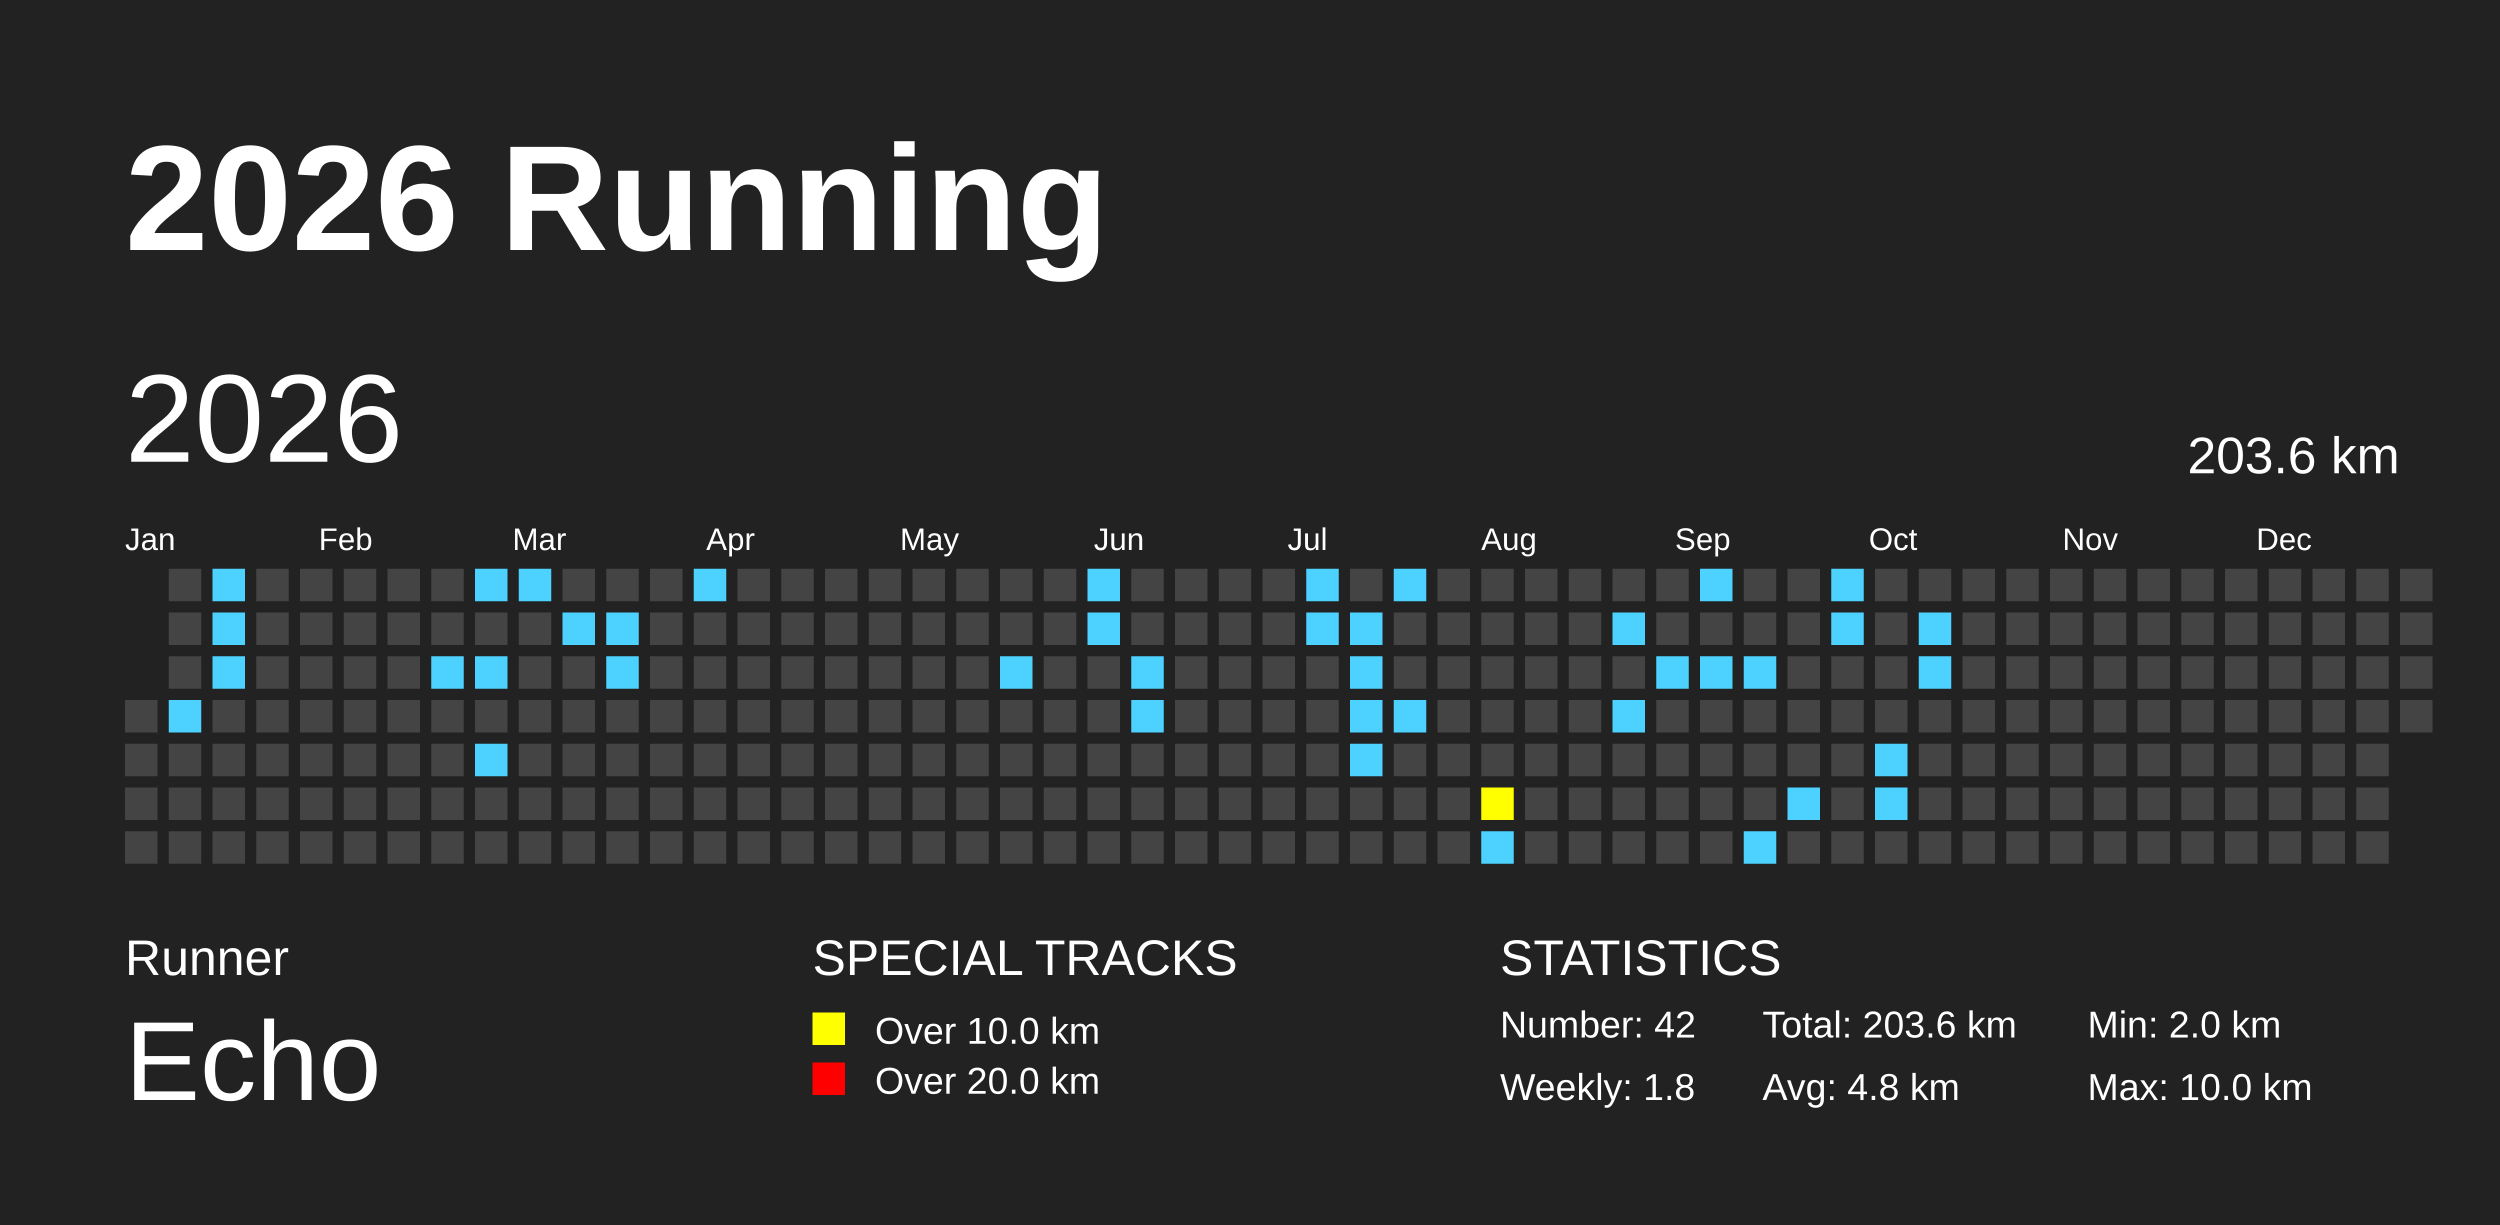
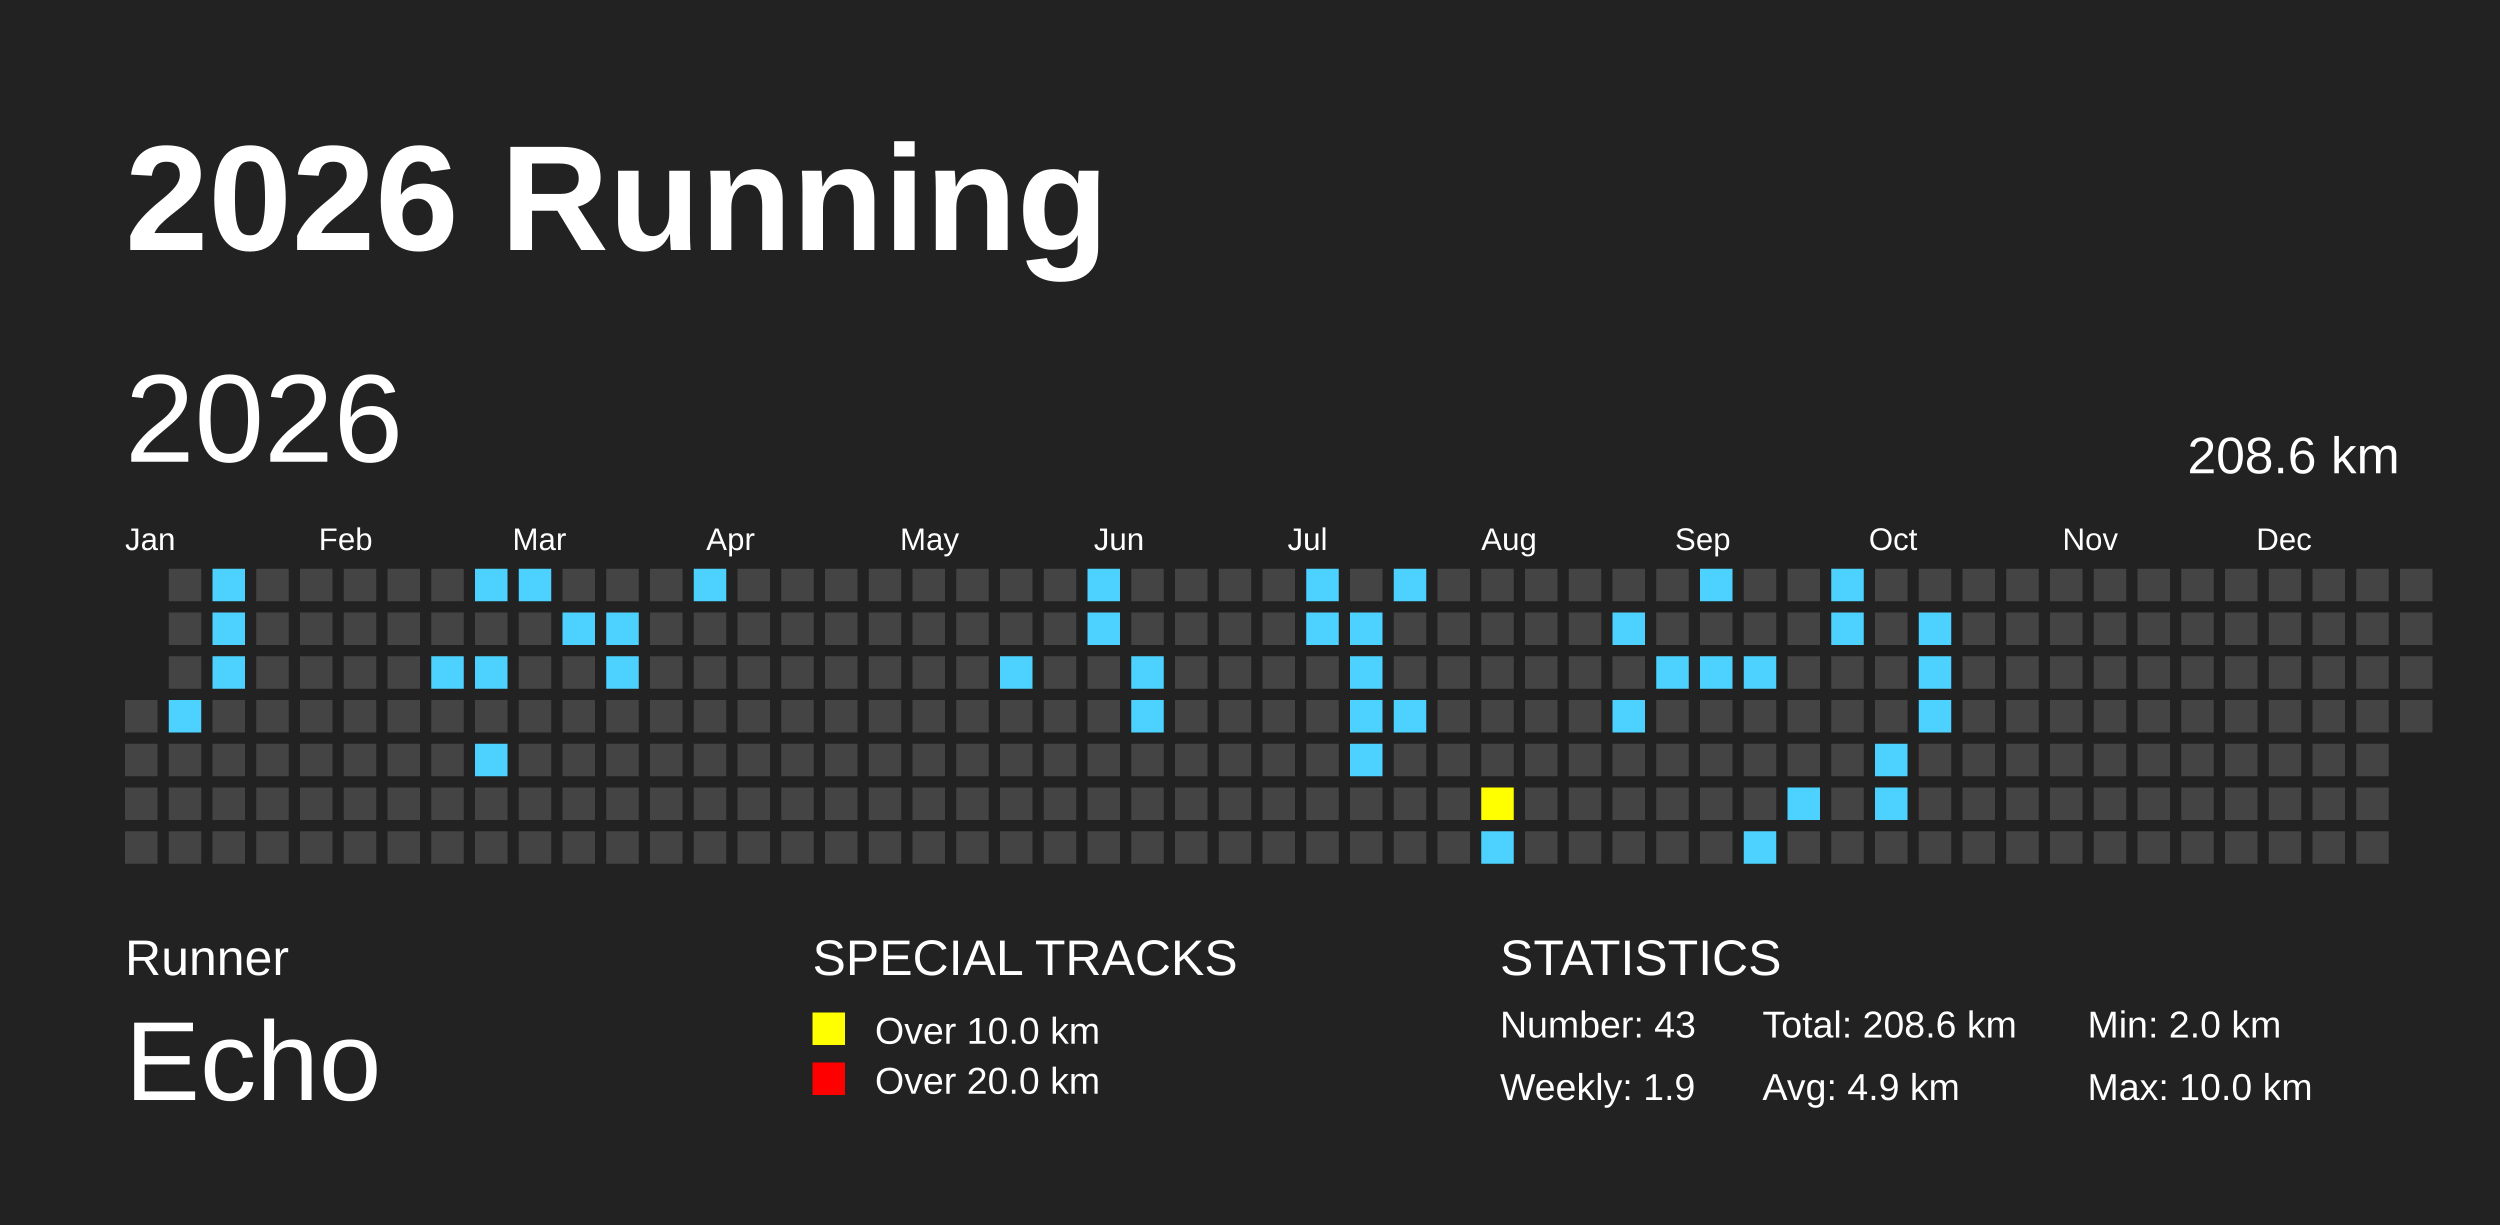
<svg xmlns="http://www.w3.org/2000/svg" baseProfile="full" height="98mm" version="1.1" viewBox="0,0,200,98" width="200mm">
  <defs />
  <rect fill="#222222" height="98" width="200" x="0" y="0" />
  <text fill="#FFFFFF" style="font-size:12px; font-family:Arial; font-weight:bold;" x="10" y="20">2026 Running</text>
  <text fill="#FFFFFF" style="font-size:4px; font-family:Arial" x="10" y="78">Runner</text>
  <text fill="#FFFFFF" style="font-size:9px; font-family:Arial" x="10" y="88">Echo</text>
  <text fill="#FFFFFF" style="font-size:4px; font-family:Arial" x="65" y="78">SPECIAL TRACKS</text>
  <rect fill="yellow" height="2.6" width="2.6" x="65" y="81" />
  <text fill="#FFFFFF" style="font-size:3px; font-family:Arial" x="70" y="83.5">Over 10.0 km</text>
  <rect fill="red" height="2.6" width="2.6" x="65" y="85" />
  <text fill="#FFFFFF" style="font-size:3px; font-family:Arial" x="70" y="87.5">Over 20.0 km</text>
  <text fill="#FFFFFF" style="font-size:4px; font-family:Arial" x="120" y="78">STATISTICS</text>
-   <text fill="#FFFFFF" style="font-size:3px; font-family:Arial" x="120" y="83">Number: 42</text>
-   <text fill="#FFFFFF" style="font-size:3px; font-family:Arial" x="120" y="88">Weekly: 1.8</text>
-   <text fill="#FFFFFF" style="font-size:3px; font-family:Arial" x="141" y="83">Total: 203.6 km</text>
-   <text fill="#FFFFFF" style="font-size:3px; font-family:Arial" x="141" y="88">Avg: 4.8 km</text>
+   <text fill="#FFFFFF" style="font-size:3px; font-family:Arial" x="120" y="83">Number: 43</text>
+   <text fill="#FFFFFF" style="font-size:3px; font-family:Arial" x="120" y="88">Weekly: 1.9</text>
+   <text fill="#FFFFFF" style="font-size:3px; font-family:Arial" x="141" y="83">Total: 208.6 km</text>
+   <text fill="#FFFFFF" style="font-size:3px; font-family:Arial" x="141" y="88">Avg: 4.9 km</text>
  <text fill="#FFFFFF" style="font-size:3px; font-family:Arial" x="167" y="83">Min: 2.0 km</text>
  <text fill="#FFFFFF" style="font-size:3px; font-family:Arial" x="167" y="88">Max: 10.0 km</text>
  <text dominant-baseline="hanging" fill="#FFFFFF" style="font-size:10.0px; font-family:Arial;" x="10" y="30">2026</text>
-   <text dominant-baseline="hanging" fill="#FFFFFF" style="font-size:4.125px; font-family:Arial;" x="175" y="35">203.6 km</text>
+   <text dominant-baseline="hanging" fill="#FFFFFF" style="font-size:4.125px; font-family:Arial;" x="175" y="35">208.6 km</text>
  <text fill="#FFFFFF" style="font-size:2.5px; font-family:Arial" x="10.0" y="44">Jan</text>
  <text fill="#FFFFFF" style="font-size:2.5px; font-family:Arial" x="25.5" y="44">Feb</text>
  <text fill="#FFFFFF" style="font-size:2.5px; font-family:Arial" x="41.0" y="44">Mar</text>
  <text fill="#FFFFFF" style="font-size:2.5px; font-family:Arial" x="56.5" y="44">Apr</text>
  <text fill="#FFFFFF" style="font-size:2.5px; font-family:Arial" x="72.0" y="44">May</text>
  <text fill="#FFFFFF" style="font-size:2.5px; font-family:Arial" x="87.5" y="44">Jun</text>
  <text fill="#FFFFFF" style="font-size:2.5px; font-family:Arial" x="103.0" y="44">Jul</text>
  <text fill="#FFFFFF" style="font-size:2.5px; font-family:Arial" x="118.5" y="44">Aug</text>
  <text fill="#FFFFFF" style="font-size:2.5px; font-family:Arial" x="134.0" y="44">Sep</text>
  <text fill="#FFFFFF" style="font-size:2.5px; font-family:Arial" x="149.5" y="44">Oct</text>
  <text fill="#FFFFFF" style="font-size:2.5px; font-family:Arial" x="165.0" y="44">Nov</text>
  <text fill="#FFFFFF" style="font-size:2.5px; font-family:Arial" x="180.5" y="44">Dec</text>
  <rect fill="#444444" height="2.6" width="2.6" x="10.0" y="56.0" />
  <rect fill="#444444" height="2.6" width="2.6" x="10.0" y="59.5" />
  <rect fill="#444444" height="2.6" width="2.6" x="10.0" y="63.0" />
  <rect fill="#444444" height="2.6" width="2.6" x="10.0" y="66.5" />
  <rect fill="#444444" height="2.6" width="2.6" x="13.5" y="45.5" />
  <rect fill="#444444" height="2.6" width="2.6" x="13.5" y="49.0" />
  <rect fill="#444444" height="2.6" width="2.6" x="13.5" y="52.5" />
  <rect fill="#4DD2FF" height="2.6" width="2.6" x="13.5" y="56.0" />
  <rect fill="#444444" height="2.6" width="2.6" x="13.5" y="59.5" />
  <rect fill="#444444" height="2.6" width="2.6" x="13.5" y="63.0" />
  <rect fill="#444444" height="2.6" width="2.6" x="13.5" y="66.5" />
  <rect fill="#4DD2FF" height="2.6" width="2.6" x="17.0" y="45.5" />
  <rect fill="#4DD2FF" height="2.6" width="2.6" x="17.0" y="49.0" />
  <rect fill="#4DD2FF" height="2.6" width="2.6" x="17.0" y="52.5" />
  <rect fill="#444444" height="2.6" width="2.6" x="17.0" y="56.0" />
  <rect fill="#444444" height="2.6" width="2.6" x="17.0" y="59.5" />
  <rect fill="#444444" height="2.6" width="2.6" x="17.0" y="63.0" />
  <rect fill="#444444" height="2.6" width="2.6" x="17.0" y="66.5" />
  <rect fill="#444444" height="2.6" width="2.6" x="20.5" y="45.5" />
  <rect fill="#444444" height="2.6" width="2.6" x="20.5" y="49.0" />
  <rect fill="#444444" height="2.6" width="2.6" x="20.5" y="52.5" />
  <rect fill="#444444" height="2.6" width="2.6" x="20.5" y="56.0" />
  <rect fill="#444444" height="2.6" width="2.6" x="20.5" y="59.5" />
  <rect fill="#444444" height="2.6" width="2.6" x="20.5" y="63.0" />
  <rect fill="#444444" height="2.6" width="2.6" x="20.5" y="66.5" />
  <rect fill="#444444" height="2.6" width="2.6" x="24.0" y="45.5" />
  <rect fill="#444444" height="2.6" width="2.6" x="24.0" y="49.0" />
  <rect fill="#444444" height="2.6" width="2.6" x="24.0" y="52.5" />
  <rect fill="#444444" height="2.6" width="2.6" x="24.0" y="56.0" />
  <rect fill="#444444" height="2.6" width="2.6" x="24.0" y="59.5" />
  <rect fill="#444444" height="2.6" width="2.6" x="24.0" y="63.0" />
  <rect fill="#444444" height="2.6" width="2.6" x="24.0" y="66.5" />
  <rect fill="#444444" height="2.6" width="2.6" x="27.5" y="45.5" />
  <rect fill="#444444" height="2.6" width="2.6" x="27.5" y="49.0" />
  <rect fill="#444444" height="2.6" width="2.6" x="27.5" y="52.5" />
  <rect fill="#444444" height="2.6" width="2.6" x="27.5" y="56.0" />
  <rect fill="#444444" height="2.6" width="2.6" x="27.5" y="59.5" />
  <rect fill="#444444" height="2.6" width="2.6" x="27.5" y="63.0" />
  <rect fill="#444444" height="2.6" width="2.6" x="27.5" y="66.5" />
  <rect fill="#444444" height="2.6" width="2.6" x="31.0" y="45.5" />
  <rect fill="#444444" height="2.6" width="2.6" x="31.0" y="49.0" />
  <rect fill="#444444" height="2.6" width="2.6" x="31.0" y="52.5" />
  <rect fill="#444444" height="2.6" width="2.6" x="31.0" y="56.0" />
  <rect fill="#444444" height="2.6" width="2.6" x="31.0" y="59.5" />
  <rect fill="#444444" height="2.6" width="2.6" x="31.0" y="63.0" />
  <rect fill="#444444" height="2.6" width="2.6" x="31.0" y="66.5" />
  <rect fill="#444444" height="2.6" width="2.6" x="34.5" y="45.5" />
  <rect fill="#444444" height="2.6" width="2.6" x="34.5" y="49.0" />
  <rect fill="#4DD2FF" height="2.6" width="2.6" x="34.5" y="52.5" />
  <rect fill="#444444" height="2.6" width="2.6" x="34.5" y="56.0" />
  <rect fill="#444444" height="2.6" width="2.6" x="34.5" y="59.5" />
  <rect fill="#444444" height="2.6" width="2.6" x="34.5" y="63.0" />
  <rect fill="#444444" height="2.6" width="2.6" x="34.5" y="66.5" />
  <rect fill="#4DD2FF" height="2.6" width="2.6" x="38.0" y="45.5" />
  <rect fill="#444444" height="2.6" width="2.6" x="38.0" y="49.0" />
  <rect fill="#4DD2FF" height="2.6" width="2.6" x="38.0" y="52.5" />
  <rect fill="#444444" height="2.6" width="2.6" x="38.0" y="56.0" />
  <rect fill="#4DD2FF" height="2.6" width="2.6" x="38.0" y="59.5" />
  <rect fill="#444444" height="2.6" width="2.6" x="38.0" y="63.0" />
  <rect fill="#444444" height="2.6" width="2.6" x="38.0" y="66.5" />
  <rect fill="#4DD2FF" height="2.6" width="2.6" x="41.5" y="45.5" />
  <rect fill="#444444" height="2.6" width="2.6" x="41.5" y="49.0" />
  <rect fill="#444444" height="2.6" width="2.6" x="41.5" y="52.5" />
  <rect fill="#444444" height="2.6" width="2.6" x="41.5" y="56.0" />
  <rect fill="#444444" height="2.6" width="2.6" x="41.5" y="59.5" />
  <rect fill="#444444" height="2.6" width="2.6" x="41.5" y="63.0" />
  <rect fill="#444444" height="2.6" width="2.6" x="41.5" y="66.5" />
  <rect fill="#444444" height="2.6" width="2.6" x="45.0" y="45.5" />
  <rect fill="#4DD2FF" height="2.6" width="2.6" x="45.0" y="49.0" />
  <rect fill="#444444" height="2.6" width="2.6" x="45.0" y="52.5" />
  <rect fill="#444444" height="2.6" width="2.6" x="45.0" y="56.0" />
  <rect fill="#444444" height="2.6" width="2.6" x="45.0" y="59.5" />
  <rect fill="#444444" height="2.6" width="2.6" x="45.0" y="63.0" />
  <rect fill="#444444" height="2.6" width="2.6" x="45.0" y="66.5" />
  <rect fill="#444444" height="2.6" width="2.6" x="48.5" y="45.5" />
  <rect fill="#4DD2FF" height="2.6" width="2.6" x="48.5" y="49.0" />
  <rect fill="#4DD2FF" height="2.6" width="2.6" x="48.5" y="52.5" />
  <rect fill="#444444" height="2.6" width="2.6" x="48.5" y="56.0" />
  <rect fill="#444444" height="2.6" width="2.6" x="48.5" y="59.5" />
  <rect fill="#444444" height="2.6" width="2.6" x="48.5" y="63.0" />
  <rect fill="#444444" height="2.6" width="2.6" x="48.5" y="66.5" />
  <rect fill="#444444" height="2.6" width="2.6" x="52.0" y="45.5" />
  <rect fill="#444444" height="2.6" width="2.6" x="52.0" y="49.0" />
  <rect fill="#444444" height="2.6" width="2.6" x="52.0" y="52.5" />
  <rect fill="#444444" height="2.6" width="2.6" x="52.0" y="56.0" />
  <rect fill="#444444" height="2.6" width="2.6" x="52.0" y="59.5" />
  <rect fill="#444444" height="2.6" width="2.6" x="52.0" y="63.0" />
  <rect fill="#444444" height="2.6" width="2.6" x="52.0" y="66.5" />
  <rect fill="#4DD2FF" height="2.6" width="2.6" x="55.5" y="45.5" />
  <rect fill="#444444" height="2.6" width="2.6" x="55.5" y="49.0" />
  <rect fill="#444444" height="2.6" width="2.6" x="55.5" y="52.5" />
  <rect fill="#444444" height="2.6" width="2.6" x="55.5" y="56.0" />
  <rect fill="#444444" height="2.6" width="2.6" x="55.5" y="59.5" />
  <rect fill="#444444" height="2.6" width="2.6" x="55.5" y="63.0" />
  <rect fill="#444444" height="2.6" width="2.6" x="55.5" y="66.5" />
  <rect fill="#444444" height="2.6" width="2.6" x="59.0" y="45.5" />
  <rect fill="#444444" height="2.6" width="2.6" x="59.0" y="49.0" />
  <rect fill="#444444" height="2.6" width="2.6" x="59.0" y="52.5" />
  <rect fill="#444444" height="2.6" width="2.6" x="59.0" y="56.0" />
  <rect fill="#444444" height="2.6" width="2.6" x="59.0" y="59.5" />
  <rect fill="#444444" height="2.6" width="2.6" x="59.0" y="63.0" />
  <rect fill="#444444" height="2.6" width="2.6" x="59.0" y="66.5" />
  <rect fill="#444444" height="2.6" width="2.6" x="62.5" y="45.5" />
  <rect fill="#444444" height="2.6" width="2.6" x="62.5" y="49.0" />
  <rect fill="#444444" height="2.6" width="2.6" x="62.5" y="52.5" />
  <rect fill="#444444" height="2.6" width="2.6" x="62.5" y="56.0" />
  <rect fill="#444444" height="2.6" width="2.6" x="62.5" y="59.5" />
  <rect fill="#444444" height="2.6" width="2.6" x="62.5" y="63.0" />
  <rect fill="#444444" height="2.6" width="2.6" x="62.5" y="66.5" />
  <rect fill="#444444" height="2.6" width="2.6" x="66.0" y="45.5" />
  <rect fill="#444444" height="2.6" width="2.6" x="66.0" y="49.0" />
  <rect fill="#444444" height="2.6" width="2.6" x="66.0" y="52.5" />
  <rect fill="#444444" height="2.6" width="2.6" x="66.0" y="56.0" />
  <rect fill="#444444" height="2.6" width="2.6" x="66.0" y="59.5" />
  <rect fill="#444444" height="2.6" width="2.6" x="66.0" y="63.0" />
  <rect fill="#444444" height="2.6" width="2.6" x="66.0" y="66.5" />
  <rect fill="#444444" height="2.6" width="2.6" x="69.5" y="45.5" />
  <rect fill="#444444" height="2.6" width="2.6" x="69.5" y="49.0" />
  <rect fill="#444444" height="2.6" width="2.6" x="69.5" y="52.5" />
  <rect fill="#444444" height="2.6" width="2.6" x="69.5" y="56.0" />
  <rect fill="#444444" height="2.6" width="2.6" x="69.5" y="59.5" />
  <rect fill="#444444" height="2.6" width="2.6" x="69.5" y="63.0" />
  <rect fill="#444444" height="2.6" width="2.6" x="69.5" y="66.5" />
  <rect fill="#444444" height="2.6" width="2.6" x="73.0" y="45.5" />
  <rect fill="#444444" height="2.6" width="2.6" x="73.0" y="49.0" />
  <rect fill="#444444" height="2.6" width="2.6" x="73.0" y="52.5" />
  <rect fill="#444444" height="2.6" width="2.6" x="73.0" y="56.0" />
  <rect fill="#444444" height="2.6" width="2.6" x="73.0" y="59.5" />
  <rect fill="#444444" height="2.6" width="2.6" x="73.0" y="63.0" />
  <rect fill="#444444" height="2.6" width="2.6" x="73.0" y="66.5" />
  <rect fill="#444444" height="2.6" width="2.6" x="76.5" y="45.5" />
  <rect fill="#444444" height="2.6" width="2.6" x="76.5" y="49.0" />
  <rect fill="#444444" height="2.6" width="2.6" x="76.5" y="52.5" />
  <rect fill="#444444" height="2.6" width="2.6" x="76.5" y="56.0" />
  <rect fill="#444444" height="2.6" width="2.6" x="76.5" y="59.5" />
  <rect fill="#444444" height="2.6" width="2.6" x="76.5" y="63.0" />
  <rect fill="#444444" height="2.6" width="2.6" x="76.5" y="66.5" />
  <rect fill="#444444" height="2.6" width="2.6" x="80.0" y="45.5" />
  <rect fill="#444444" height="2.6" width="2.6" x="80.0" y="49.0" />
  <rect fill="#4DD2FF" height="2.6" width="2.6" x="80.0" y="52.5" />
  <rect fill="#444444" height="2.6" width="2.6" x="80.0" y="56.0" />
  <rect fill="#444444" height="2.6" width="2.6" x="80.0" y="59.5" />
  <rect fill="#444444" height="2.6" width="2.6" x="80.0" y="63.0" />
  <rect fill="#444444" height="2.6" width="2.6" x="80.0" y="66.5" />
  <rect fill="#444444" height="2.6" width="2.6" x="83.5" y="45.5" />
  <rect fill="#444444" height="2.6" width="2.6" x="83.5" y="49.0" />
  <rect fill="#444444" height="2.6" width="2.6" x="83.5" y="52.5" />
  <rect fill="#444444" height="2.6" width="2.6" x="83.5" y="56.0" />
  <rect fill="#444444" height="2.6" width="2.6" x="83.5" y="59.5" />
  <rect fill="#444444" height="2.6" width="2.6" x="83.5" y="63.0" />
  <rect fill="#444444" height="2.6" width="2.6" x="83.5" y="66.5" />
  <rect fill="#4DD2FF" height="2.6" width="2.6" x="87.0" y="45.5" />
  <rect fill="#4DD2FF" height="2.6" width="2.6" x="87.0" y="49.0" />
  <rect fill="#444444" height="2.6" width="2.6" x="87.0" y="52.5" />
  <rect fill="#444444" height="2.6" width="2.6" x="87.0" y="56.0" />
  <rect fill="#444444" height="2.6" width="2.6" x="87.0" y="59.5" />
  <rect fill="#444444" height="2.6" width="2.6" x="87.0" y="63.0" />
  <rect fill="#444444" height="2.6" width="2.6" x="87.0" y="66.5" />
  <rect fill="#444444" height="2.6" width="2.6" x="90.5" y="45.5" />
  <rect fill="#444444" height="2.6" width="2.6" x="90.5" y="49.0" />
  <rect fill="#4DD2FF" height="2.6" width="2.6" x="90.5" y="52.5" />
  <rect fill="#4DD2FF" height="2.6" width="2.6" x="90.5" y="56.0" />
  <rect fill="#444444" height="2.6" width="2.6" x="90.5" y="59.5" />
  <rect fill="#444444" height="2.6" width="2.6" x="90.5" y="63.0" />
  <rect fill="#444444" height="2.6" width="2.6" x="90.5" y="66.5" />
  <rect fill="#444444" height="2.6" width="2.6" x="94.0" y="45.5" />
  <rect fill="#444444" height="2.6" width="2.6" x="94.0" y="49.0" />
  <rect fill="#444444" height="2.6" width="2.6" x="94.0" y="52.5" />
  <rect fill="#444444" height="2.6" width="2.6" x="94.0" y="56.0" />
  <rect fill="#444444" height="2.6" width="2.6" x="94.0" y="59.5" />
  <rect fill="#444444" height="2.6" width="2.6" x="94.0" y="63.0" />
  <rect fill="#444444" height="2.6" width="2.6" x="94.0" y="66.5" />
  <rect fill="#444444" height="2.6" width="2.6" x="97.5" y="45.5" />
  <rect fill="#444444" height="2.6" width="2.6" x="97.5" y="49.0" />
  <rect fill="#444444" height="2.6" width="2.6" x="97.5" y="52.5" />
  <rect fill="#444444" height="2.6" width="2.6" x="97.5" y="56.0" />
  <rect fill="#444444" height="2.6" width="2.6" x="97.5" y="59.5" />
  <rect fill="#444444" height="2.6" width="2.6" x="97.5" y="63.0" />
  <rect fill="#444444" height="2.6" width="2.6" x="97.5" y="66.5" />
  <rect fill="#444444" height="2.6" width="2.6" x="101.0" y="45.5" />
  <rect fill="#444444" height="2.6" width="2.6" x="101.0" y="49.0" />
  <rect fill="#444444" height="2.6" width="2.6" x="101.0" y="52.5" />
  <rect fill="#444444" height="2.6" width="2.6" x="101.0" y="56.0" />
  <rect fill="#444444" height="2.6" width="2.6" x="101.0" y="59.5" />
  <rect fill="#444444" height="2.6" width="2.6" x="101.0" y="63.0" />
  <rect fill="#444444" height="2.6" width="2.6" x="101.0" y="66.5" />
  <rect fill="#4DD2FF" height="2.6" width="2.6" x="104.5" y="45.5" />
  <rect fill="#4DD2FF" height="2.6" width="2.6" x="104.5" y="49.0" />
  <rect fill="#444444" height="2.6" width="2.6" x="104.5" y="52.5" />
  <rect fill="#444444" height="2.6" width="2.6" x="104.5" y="56.0" />
  <rect fill="#444444" height="2.6" width="2.6" x="104.5" y="59.5" />
  <rect fill="#444444" height="2.6" width="2.6" x="104.5" y="63.0" />
  <rect fill="#444444" height="2.6" width="2.6" x="104.5" y="66.5" />
  <rect fill="#444444" height="2.6" width="2.6" x="108.0" y="45.5" />
  <rect fill="#4DD2FF" height="2.6" width="2.6" x="108.0" y="49.0" />
  <rect fill="#4DD2FF" height="2.6" width="2.6" x="108.0" y="52.5" />
  <rect fill="#4DD2FF" height="2.6" width="2.6" x="108.0" y="56.0" />
  <rect fill="#4DD2FF" height="2.6" width="2.6" x="108.0" y="59.5" />
  <rect fill="#444444" height="2.6" width="2.6" x="108.0" y="63.0" />
  <rect fill="#444444" height="2.6" width="2.6" x="108.0" y="66.5" />
  <rect fill="#4DD2FF" height="2.6" width="2.6" x="111.5" y="45.5" />
  <rect fill="#444444" height="2.6" width="2.6" x="111.5" y="49.0" />
  <rect fill="#444444" height="2.6" width="2.6" x="111.5" y="52.5" />
  <rect fill="#4DD2FF" height="2.6" width="2.6" x="111.5" y="56.0" />
  <rect fill="#444444" height="2.6" width="2.6" x="111.5" y="59.5" />
  <rect fill="#444444" height="2.6" width="2.6" x="111.5" y="63.0" />
  <rect fill="#444444" height="2.6" width="2.6" x="111.5" y="66.5" />
  <rect fill="#444444" height="2.6" width="2.6" x="115.0" y="45.5" />
  <rect fill="#444444" height="2.6" width="2.6" x="115.0" y="49.0" />
  <rect fill="#444444" height="2.6" width="2.6" x="115.0" y="52.5" />
  <rect fill="#444444" height="2.6" width="2.6" x="115.0" y="56.0" />
  <rect fill="#444444" height="2.6" width="2.6" x="115.0" y="59.5" />
  <rect fill="#444444" height="2.6" width="2.6" x="115.0" y="63.0" />
  <rect fill="#444444" height="2.6" width="2.6" x="115.0" y="66.5" />
  <rect fill="#444444" height="2.6" width="2.6" x="118.5" y="45.5" />
  <rect fill="#444444" height="2.6" width="2.6" x="118.5" y="49.0" />
  <rect fill="#444444" height="2.6" width="2.6" x="118.5" y="52.5" />
  <rect fill="#444444" height="2.6" width="2.6" x="118.5" y="56.0" />
  <rect fill="#444444" height="2.6" width="2.6" x="118.5" y="59.5" />
  <rect fill="yellow" height="2.6" width="2.6" x="118.5" y="63.0" />
  <rect fill="#4DD2FF" height="2.6" width="2.6" x="118.5" y="66.5" />
  <rect fill="#444444" height="2.6" width="2.6" x="122.0" y="45.5" />
  <rect fill="#444444" height="2.6" width="2.6" x="122.0" y="49.0" />
  <rect fill="#444444" height="2.6" width="2.6" x="122.0" y="52.5" />
  <rect fill="#444444" height="2.6" width="2.6" x="122.0" y="56.0" />
  <rect fill="#444444" height="2.6" width="2.6" x="122.0" y="59.5" />
  <rect fill="#444444" height="2.6" width="2.6" x="122.0" y="63.0" />
  <rect fill="#444444" height="2.6" width="2.6" x="122.0" y="66.5" />
  <rect fill="#444444" height="2.6" width="2.6" x="125.5" y="45.5" />
  <rect fill="#444444" height="2.6" width="2.6" x="125.5" y="49.0" />
  <rect fill="#444444" height="2.6" width="2.6" x="125.5" y="52.5" />
  <rect fill="#444444" height="2.6" width="2.6" x="125.5" y="56.0" />
  <rect fill="#444444" height="2.6" width="2.6" x="125.5" y="59.5" />
  <rect fill="#444444" height="2.6" width="2.6" x="125.5" y="63.0" />
  <rect fill="#444444" height="2.6" width="2.6" x="125.5" y="66.5" />
  <rect fill="#444444" height="2.6" width="2.6" x="129.0" y="45.5" />
  <rect fill="#4DD2FF" height="2.6" width="2.6" x="129.0" y="49.0" />
  <rect fill="#444444" height="2.6" width="2.6" x="129.0" y="52.5" />
  <rect fill="#4DD2FF" height="2.6" width="2.6" x="129.0" y="56.0" />
  <rect fill="#444444" height="2.6" width="2.6" x="129.0" y="59.5" />
  <rect fill="#444444" height="2.6" width="2.6" x="129.0" y="63.0" />
  <rect fill="#444444" height="2.6" width="2.6" x="129.0" y="66.5" />
  <rect fill="#444444" height="2.6" width="2.6" x="132.5" y="45.5" />
  <rect fill="#444444" height="2.6" width="2.6" x="132.5" y="49.0" />
  <rect fill="#4DD2FF" height="2.6" width="2.6" x="132.5" y="52.5" />
  <rect fill="#444444" height="2.6" width="2.6" x="132.5" y="56.0" />
  <rect fill="#444444" height="2.6" width="2.6" x="132.5" y="59.5" />
  <rect fill="#444444" height="2.6" width="2.6" x="132.5" y="63.0" />
  <rect fill="#444444" height="2.6" width="2.6" x="132.5" y="66.5" />
  <rect fill="#4DD2FF" height="2.6" width="2.6" x="136.0" y="45.5" />
  <rect fill="#444444" height="2.6" width="2.6" x="136.0" y="49.0" />
  <rect fill="#4DD2FF" height="2.6" width="2.6" x="136.0" y="52.5" />
  <rect fill="#444444" height="2.6" width="2.6" x="136.0" y="56.0" />
  <rect fill="#444444" height="2.6" width="2.6" x="136.0" y="59.5" />
  <rect fill="#444444" height="2.6" width="2.6" x="136.0" y="63.0" />
  <rect fill="#444444" height="2.6" width="2.6" x="136.0" y="66.5" />
  <rect fill="#444444" height="2.6" width="2.6" x="139.5" y="45.5" />
  <rect fill="#444444" height="2.6" width="2.6" x="139.5" y="49.0" />
  <rect fill="#4DD2FF" height="2.6" width="2.6" x="139.5" y="52.5" />
  <rect fill="#444444" height="2.6" width="2.6" x="139.5" y="56.0" />
  <rect fill="#444444" height="2.6" width="2.6" x="139.5" y="59.5" />
  <rect fill="#444444" height="2.6" width="2.6" x="139.5" y="63.0" />
  <rect fill="#4DD2FF" height="2.6" width="2.6" x="139.5" y="66.5" />
  <rect fill="#444444" height="2.6" width="2.6" x="143.0" y="45.5" />
  <rect fill="#444444" height="2.6" width="2.6" x="143.0" y="49.0" />
  <rect fill="#444444" height="2.6" width="2.6" x="143.0" y="52.5" />
  <rect fill="#444444" height="2.6" width="2.6" x="143.0" y="56.0" />
  <rect fill="#444444" height="2.6" width="2.6" x="143.0" y="59.5" />
  <rect fill="#4DD2FF" height="2.6" width="2.6" x="143.0" y="63.0" />
  <rect fill="#444444" height="2.6" width="2.6" x="143.0" y="66.5" />
  <rect fill="#4DD2FF" height="2.6" width="2.6" x="146.5" y="45.5" />
  <rect fill="#4DD2FF" height="2.6" width="2.6" x="146.5" y="49.0" />
  <rect fill="#444444" height="2.6" width="2.6" x="146.5" y="52.5" />
  <rect fill="#444444" height="2.6" width="2.6" x="146.5" y="56.0" />
  <rect fill="#444444" height="2.6" width="2.6" x="146.5" y="59.5" />
  <rect fill="#444444" height="2.6" width="2.6" x="146.5" y="63.0" />
  <rect fill="#444444" height="2.6" width="2.6" x="146.5" y="66.5" />
  <rect fill="#444444" height="2.6" width="2.6" x="150.0" y="45.5" />
  <rect fill="#444444" height="2.6" width="2.6" x="150.0" y="49.0" />
  <rect fill="#444444" height="2.6" width="2.6" x="150.0" y="52.5" />
  <rect fill="#444444" height="2.6" width="2.6" x="150.0" y="56.0" />
  <rect fill="#4DD2FF" height="2.6" width="2.6" x="150.0" y="59.5" />
  <rect fill="#4DD2FF" height="2.6" width="2.6" x="150.0" y="63.0" />
  <rect fill="#444444" height="2.6" width="2.6" x="150.0" y="66.5" />
  <rect fill="#444444" height="2.6" width="2.6" x="153.5" y="45.5" />
  <rect fill="#4DD2FF" height="2.6" width="2.6" x="153.5" y="49.0" />
  <rect fill="#4DD2FF" height="2.6" width="2.6" x="153.5" y="52.5" />
-   <rect fill="#444444" height="2.6" width="2.6" x="153.5" y="56.0" />
+   <rect fill="#4DD2FF" height="2.6" width="2.6" x="153.5" y="56.0" />
  <rect fill="#444444" height="2.6" width="2.6" x="153.5" y="59.5" />
  <rect fill="#444444" height="2.6" width="2.6" x="153.5" y="63.0" />
  <rect fill="#444444" height="2.6" width="2.6" x="153.5" y="66.5" />
  <rect fill="#444444" height="2.6" width="2.6" x="157.0" y="45.5" />
  <rect fill="#444444" height="2.6" width="2.6" x="157.0" y="49.0" />
  <rect fill="#444444" height="2.6" width="2.6" x="157.0" y="52.5" />
  <rect fill="#444444" height="2.6" width="2.6" x="157.0" y="56.0" />
  <rect fill="#444444" height="2.6" width="2.6" x="157.0" y="59.5" />
  <rect fill="#444444" height="2.6" width="2.6" x="157.0" y="63.0" />
  <rect fill="#444444" height="2.6" width="2.6" x="157.0" y="66.5" />
  <rect fill="#444444" height="2.6" width="2.6" x="160.5" y="45.5" />
  <rect fill="#444444" height="2.6" width="2.6" x="160.5" y="49.0" />
  <rect fill="#444444" height="2.6" width="2.6" x="160.5" y="52.5" />
  <rect fill="#444444" height="2.6" width="2.6" x="160.5" y="56.0" />
  <rect fill="#444444" height="2.6" width="2.6" x="160.5" y="59.5" />
  <rect fill="#444444" height="2.6" width="2.6" x="160.5" y="63.0" />
  <rect fill="#444444" height="2.6" width="2.6" x="160.5" y="66.5" />
  <rect fill="#444444" height="2.6" width="2.6" x="164.0" y="45.5" />
  <rect fill="#444444" height="2.6" width="2.6" x="164.0" y="49.0" />
  <rect fill="#444444" height="2.6" width="2.6" x="164.0" y="52.5" />
  <rect fill="#444444" height="2.6" width="2.6" x="164.0" y="56.0" />
  <rect fill="#444444" height="2.6" width="2.6" x="164.0" y="59.5" />
  <rect fill="#444444" height="2.6" width="2.6" x="164.0" y="63.0" />
  <rect fill="#444444" height="2.6" width="2.6" x="164.0" y="66.5" />
  <rect fill="#444444" height="2.6" width="2.6" x="167.5" y="45.5" />
  <rect fill="#444444" height="2.6" width="2.6" x="167.5" y="49.0" />
  <rect fill="#444444" height="2.6" width="2.6" x="167.5" y="52.5" />
  <rect fill="#444444" height="2.6" width="2.6" x="167.5" y="56.0" />
  <rect fill="#444444" height="2.6" width="2.6" x="167.5" y="59.5" />
  <rect fill="#444444" height="2.6" width="2.6" x="167.5" y="63.0" />
  <rect fill="#444444" height="2.6" width="2.6" x="167.5" y="66.5" />
  <rect fill="#444444" height="2.6" width="2.6" x="171.0" y="45.5" />
  <rect fill="#444444" height="2.6" width="2.6" x="171.0" y="49.0" />
  <rect fill="#444444" height="2.6" width="2.6" x="171.0" y="52.5" />
  <rect fill="#444444" height="2.6" width="2.6" x="171.0" y="56.0" />
  <rect fill="#444444" height="2.6" width="2.6" x="171.0" y="59.5" />
  <rect fill="#444444" height="2.6" width="2.6" x="171.0" y="63.0" />
  <rect fill="#444444" height="2.6" width="2.6" x="171.0" y="66.5" />
  <rect fill="#444444" height="2.6" width="2.6" x="174.5" y="45.5" />
  <rect fill="#444444" height="2.6" width="2.6" x="174.5" y="49.0" />
  <rect fill="#444444" height="2.6" width="2.6" x="174.5" y="52.5" />
  <rect fill="#444444" height="2.6" width="2.6" x="174.5" y="56.0" />
  <rect fill="#444444" height="2.6" width="2.6" x="174.5" y="59.5" />
  <rect fill="#444444" height="2.6" width="2.6" x="174.5" y="63.0" />
  <rect fill="#444444" height="2.6" width="2.6" x="174.5" y="66.5" />
  <rect fill="#444444" height="2.6" width="2.6" x="178.0" y="45.5" />
  <rect fill="#444444" height="2.6" width="2.6" x="178.0" y="49.0" />
  <rect fill="#444444" height="2.6" width="2.6" x="178.0" y="52.5" />
  <rect fill="#444444" height="2.6" width="2.6" x="178.0" y="56.0" />
  <rect fill="#444444" height="2.6" width="2.6" x="178.0" y="59.5" />
  <rect fill="#444444" height="2.6" width="2.6" x="178.0" y="63.0" />
  <rect fill="#444444" height="2.6" width="2.6" x="178.0" y="66.5" />
  <rect fill="#444444" height="2.6" width="2.6" x="181.5" y="45.5" />
  <rect fill="#444444" height="2.6" width="2.6" x="181.5" y="49.0" />
  <rect fill="#444444" height="2.6" width="2.6" x="181.5" y="52.5" />
  <rect fill="#444444" height="2.6" width="2.6" x="181.5" y="56.0" />
  <rect fill="#444444" height="2.6" width="2.6" x="181.5" y="59.5" />
  <rect fill="#444444" height="2.6" width="2.6" x="181.5" y="63.0" />
  <rect fill="#444444" height="2.6" width="2.6" x="181.5" y="66.5" />
  <rect fill="#444444" height="2.6" width="2.6" x="185.0" y="45.5" />
  <rect fill="#444444" height="2.6" width="2.6" x="185.0" y="49.0" />
  <rect fill="#444444" height="2.6" width="2.6" x="185.0" y="52.5" />
  <rect fill="#444444" height="2.6" width="2.6" x="185.0" y="56.0" />
  <rect fill="#444444" height="2.6" width="2.6" x="185.0" y="59.5" />
  <rect fill="#444444" height="2.6" width="2.6" x="185.0" y="63.0" />
  <rect fill="#444444" height="2.6" width="2.6" x="185.0" y="66.5" />
  <rect fill="#444444" height="2.6" width="2.6" x="188.5" y="45.5" />
  <rect fill="#444444" height="2.6" width="2.6" x="188.5" y="49.0" />
  <rect fill="#444444" height="2.6" width="2.6" x="188.5" y="52.5" />
  <rect fill="#444444" height="2.6" width="2.6" x="188.5" y="56.0" />
  <rect fill="#444444" height="2.6" width="2.6" x="188.5" y="59.5" />
  <rect fill="#444444" height="2.6" width="2.6" x="188.5" y="63.0" />
  <rect fill="#444444" height="2.6" width="2.6" x="188.5" y="66.5" />
  <rect fill="#444444" height="2.6" width="2.6" x="192.0" y="45.5" />
  <rect fill="#444444" height="2.6" width="2.6" x="192.0" y="49.0" />
  <rect fill="#444444" height="2.6" width="2.6" x="192.0" y="52.5" />
  <rect fill="#444444" height="2.6" width="2.6" x="192.0" y="56.0" />
</svg>
